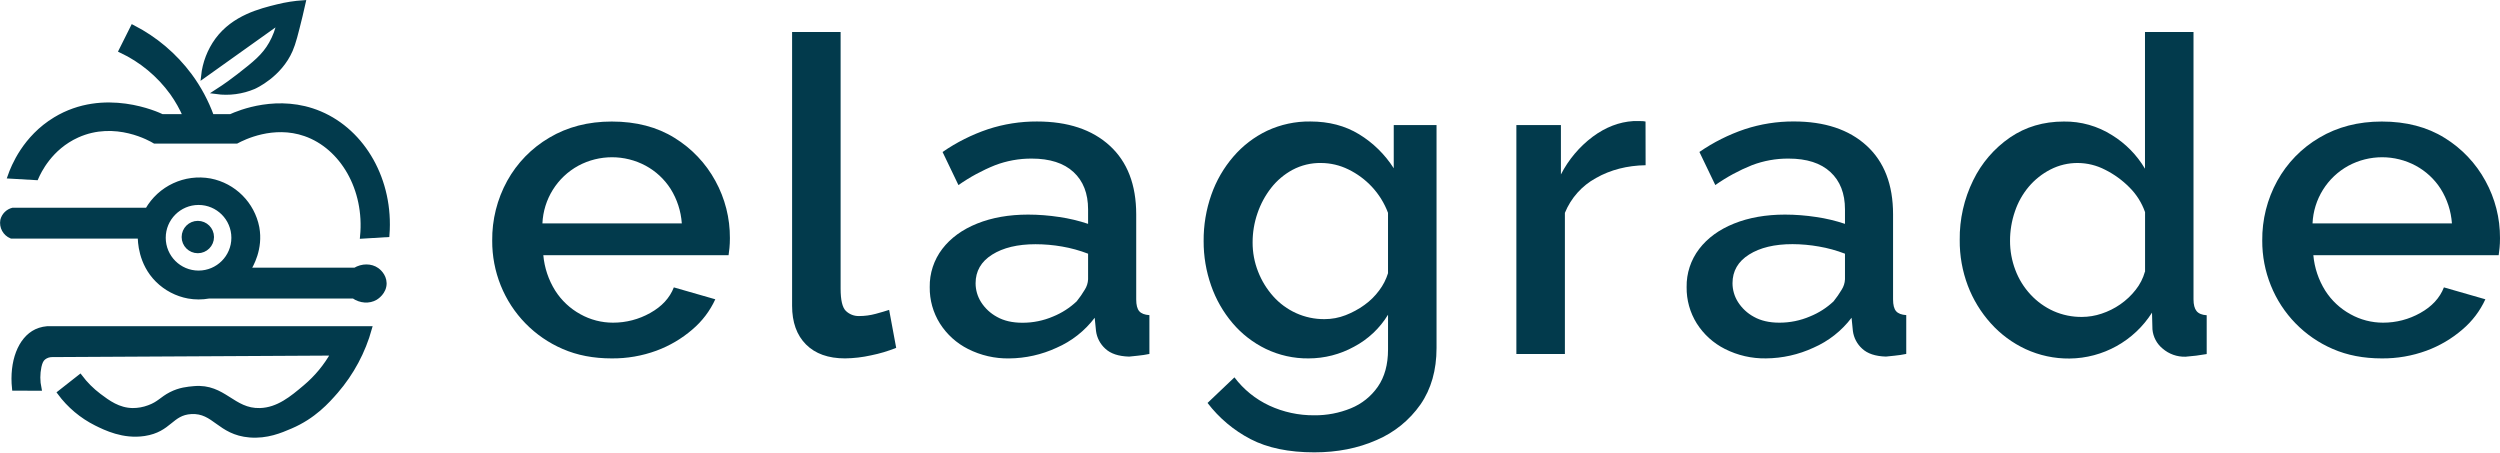
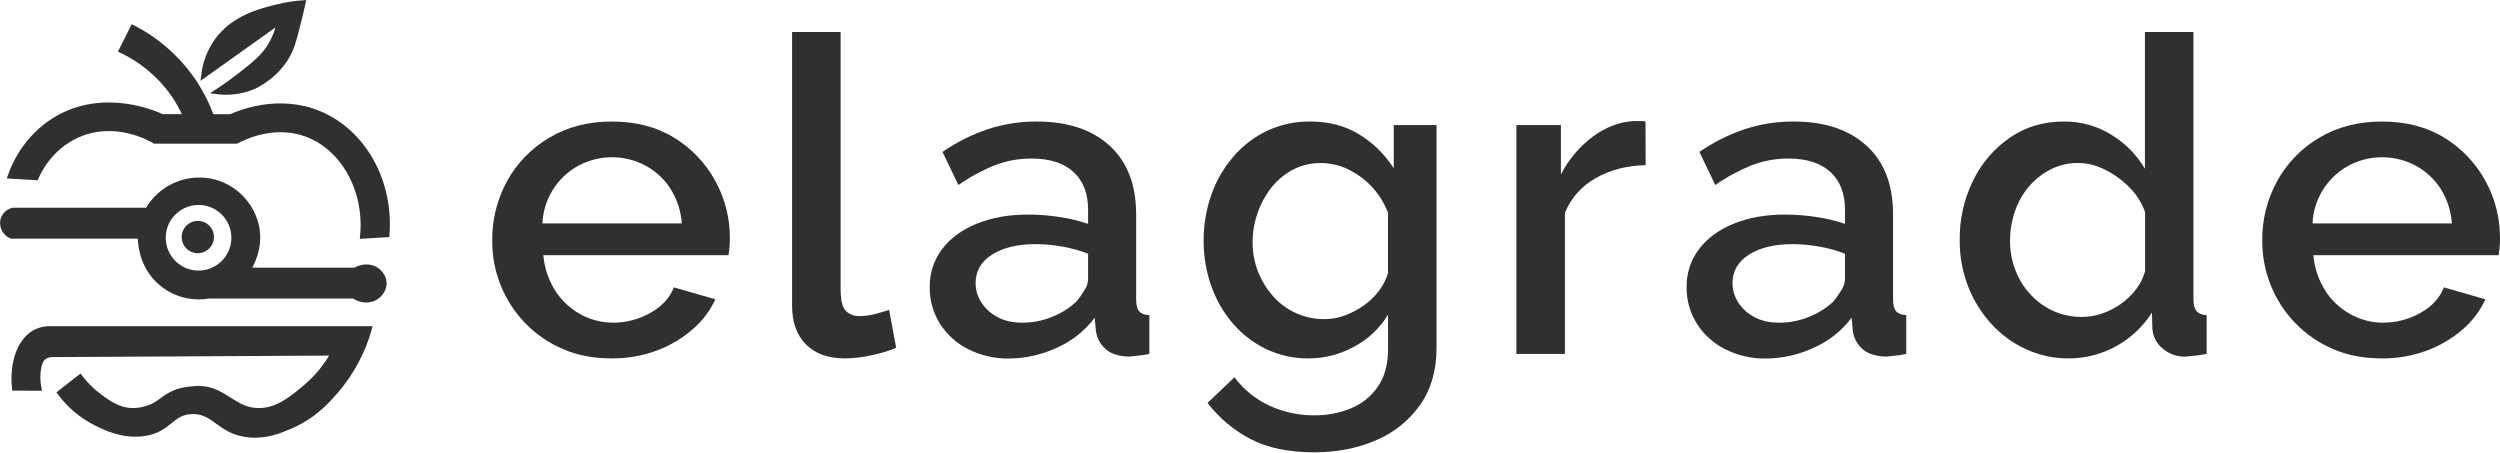
<svg xmlns="http://www.w3.org/2000/svg" viewBox="0 0 1645.64 297.76">
  <defs>
-     <style>.cls-1,.cls-2{fill:#023a4c;}.cls-1{stroke:#023a4c;stroke-miterlimit:10;stroke-width:3px;}</style>
+     <style>.cls-1,.cls-2{fill:#303030;}.cls-1{stroke:#303030;stroke-miterlimit:10;stroke-width:3px;}</style>
  </defs>
  <g id="Layer_2" data-name="Layer 2">
    <g id="Layer_1-2" data-name="Layer 1">
-       <path class="cls-1" d="M6.52,131.32c2.23-6.38,9.82-25.4,29.84-37.54,32.35-19.62,67.49-3.28,70.27-1.93H122a83.62,83.62,0,0,0-8.67-15.4A87.37,87.37,0,0,0,79.68,48.53l7.7-15.4A108.24,108.24,0,0,1,124.92,64.9a106.2,106.2,0,0,1,14.44,26.95h12.52c5.36-2.41,31.44-13.46,58.72-1.93,28.69,12.14,47,44.29,44.28,79.91l-16.36,1c3-31.3-13.36-58.92-37.55-67.39-21.17-7.41-40.83,2.47-45.24,4.82H101.82c-2.11-1.3-25.81-15.26-51-3.86-17.86,8.09-25.19,23.8-27,27.92Z" transform="translate(0 -15.24)" />
-       <path class="cls-1" d="M133.85,65.3A49.36,49.36,0,0,1,143,41.55c11-14.92,28.49-19.25,39.72-22a97.55,97.55,0,0,1,17-2.65c-.46,2.11-1.15,5.19-2.06,8.88-2.91,11.79-4.36,17.68-6.44,22.46-7.17,16.53-23.39,23.84-24.17,24.18a46.81,46.81,0,0,1-24.63,3.27c6.37-4.09,11.36-7.8,14.78-10.47,10.51-8.19,16.6-13,21.27-21.24a48.1,48.1,0,0,0,5.31-14.27Z" transform="translate(0 -15.24)" />
-       <path class="cls-1" d="M248.14,192.93c-4-2.84-9.68-2.83-14.44,0H163.43c1.84-2.91,8.34-13.94,5.78-27.92a39,39,0,0,0-30.81-30.8A39.48,39.48,0,0,0,97,153.46H8.44A9.32,9.32,0,0,0,1.7,160.2a9.56,9.56,0,0,0,5.78,10.59H92.19c0,3,.17,17.6,11.55,28.88A39,39,0,0,0,124,210.26a38.34,38.34,0,0,0,13.48,0h95.3c4.51,3.13,10.18,3.52,14.44,1,.52-.31,5.87-3.65,5.78-9.63C252.88,196.39,248.74,193.35,248.14,192.93ZM130.7,194.85a23.1,23.1,0,1,1,23.1-23.1A23.1,23.1,0,0,1,130.7,194.85Z" transform="translate(0 -15.24)" />
+       <path class="cls-1" d="M6.52,116.08c2.23-6.38,9.82-25.4,29.84-37.54,32.35-19.62,67.49-3.28,70.27-1.93H122a83.62,83.62,0,0,0-8.67-15.4A87.37,87.37,0,0,0,79.68,33.29l7.7-15.4a108.24,108.24,0,0,1,37.54,31.77,106.2,106.2,0,0,1,14.44,27h12.52c5.36-2.41,31.44-13.46,58.72-1.93,28.69,12.14,47,44.29,44.28,79.91l-16.36,1c3-31.3-13.36-58.92-37.55-67.39-21.17-7.41-40.83,2.47-45.24,4.82H101.82c-2.11-1.3-25.81-15.26-51-3.86-17.86,8.09-25.19,23.8-27,27.92Z" />
+       <path class="cls-1" d="M133.85,50.06A49.36,49.36,0,0,1,143,26.31c11-14.92,28.49-19.25,39.72-22a97.55,97.55,0,0,1,17-2.65c-.46,2.11-1.15,5.19-2.06,8.88C194.75,22.3,193.3,28.19,191.22,33c-7.17,16.53-23.39,23.84-24.17,24.17a46.74,46.74,0,0,1-24.63,3.28c6.37-4.09,11.36-7.8,14.78-10.47,10.51-8.19,16.6-13,21.27-21.24a48,48,0,0,0,5.31-14.28Z" />
+       <path class="cls-1" d="M248.14,177.69c-4-2.84-9.68-2.83-14.44,0H163.43c1.84-2.91,8.34-13.94,5.78-27.92A39,39,0,0,0,138.4,119,39.48,39.48,0,0,0,97,138.22H8.44A9.32,9.32,0,0,0,1.7,145a9.56,9.56,0,0,0,5.78,10.59H92.19c0,3,.17,17.6,11.55,28.88A39,39,0,0,0,124,195a38.34,38.34,0,0,0,13.48,0h95.3c4.51,3.13,10.18,3.52,14.44,1,.52-.31,5.87-3.65,5.78-9.63C252.88,181.15,248.74,178.11,248.14,177.69ZM130.7,179.61a23.1,23.1,0,1,1,23.1-23.1A23.1,23.1,0,0,1,130.7,179.61Z" />
      <circle class="cls-1" cx="130.22" cy="156.03" r="9.15" />
-       <path class="cls-1" d="M9.4,270.9c-1.83-17.49,3.81-32.46,14.44-37.54a20.78,20.78,0,0,1,9.63-1.92H243.33a107.09,107.09,0,0,1-22.14,41.39c-5.76,6.62-14.65,16.6-29.84,23.1-6.69,2.87-15.67,6.71-27,5.78-20-1.65-23.12-16.26-38.5-15.4-13.34.74-14.09,11.88-30.81,14.44C81.17,302.87,69.39,297,63.31,294a67.39,67.39,0,0,1-24.06-20.22L52.72,263.2a63.76,63.76,0,0,0,12.52,12.52c5.77,4.34,12.68,9.53,22.14,9.62A29.85,29.85,0,0,0,98,283.42c6.75-2.43,8.54-5.63,14.44-8.66s11.12-3.48,15.4-3.86c19.62-1.71,25.39,15,43.32,14.44,11.92-.34,21.1-8,29.84-15.4a80.09,80.09,0,0,0,18.29-22.14l-184.83,1a8.92,8.92,0,0,0-5.77,1.93c-1.39,1.18-2.22,2.77-2.89,5.77a35.14,35.14,0,0,0,0,14.44Z" transform="translate(0 -15.24)" />
-       <path class="cls-2" d="M402.65,251.16q-18,0-32.23-6.2a76.61,76.61,0,0,1-40.8-41.79A78,78,0,0,1,324,173.63a79.79,79.79,0,0,1,9.87-39.34,74.91,74.91,0,0,1,27.73-28.43q17.87-10.62,41.09-10.62,24.09,0,41.37,10.78a75.75,75.75,0,0,1,26.86,28.32A77.28,77.28,0,0,1,480.46,172q0,3.45-.29,6.47c-.19,2-.39,3.6-.58,4.74H357.64a52.78,52.78,0,0,0,7.84,23.36A45.64,45.64,0,0,0,382,222.05a43.92,43.92,0,0,0,21.49,5.59,49.62,49.62,0,0,0,24.53-6.39q11.47-6.39,15.54-16.84l27.29,7.84a57.4,57.4,0,0,1-15.1,19.89,76.89,76.89,0,0,1-23.66,13.94A83.21,83.21,0,0,1,402.65,251.16Zm-45.59-88.85h91.75a49.31,49.31,0,0,0-7.4-22.77A44.75,44.75,0,0,0,425,124.31a46.86,46.86,0,0,0-44.28,0,45.53,45.53,0,0,0-23.67,38Z" transform="translate(0 -15.24)" />
-       <path class="cls-2" d="M521.4,36.29h31.94V205.23q0,11.36,3.48,14.7a12.06,12.06,0,0,0,8.71,3.35,41.46,41.46,0,0,0,10.89-1.45q5.37-1.46,8.86-2.61l4.64,25a94,94,0,0,1-16.55,4.93,83.17,83.17,0,0,1-17.13,2q-16.54,0-25.69-9.17t-9.15-25.48Z" transform="translate(0 -15.24)" />
-       <path class="cls-2" d="M612,204.26a40.26,40.26,0,0,1,8.27-25.18q8.28-10.79,22.94-16.68t33.54-5.9a136.87,136.87,0,0,1,20.61,1.6,108.33,108.33,0,0,1,18.88,4.5v-9.53q0-15.72-9.59-24.58t-27.58-8.86A66.62,66.62,0,0,0,655,124a119.5,119.5,0,0,0-24.1,13.07l-10.45-21.78a120.1,120.1,0,0,1,29.91-15,102,102,0,0,1,32.23-5.08q30.48,0,47.9,15.93t17.43,45.21v56c0,3.64.67,6.22,2,7.75s3.58,2.39,6.68,2.58v25.55a71.15,71.15,0,0,1-7.7,1.16c-2.23.19-4.11.39-5.66.59q-10.46-.3-15.68-5.23a19,19,0,0,1-6.1-11.62l-.87-8.71a63,63,0,0,1-25.11,19.75,75.78,75.78,0,0,1-31.22,7,57.73,57.73,0,0,1-27-6.19,46.86,46.86,0,0,1-18.58-16.83A43.93,43.93,0,0,1,612,204.26Zm96.69,9.39a65.44,65.44,0,0,0,5.37-7.71,13.78,13.78,0,0,0,2.18-6.86V182.24a90.64,90.64,0,0,0-17.13-4.72A102.15,102.15,0,0,0,681.67,176q-17.71,0-28.6,6.86t-10.88,18.85a23.18,23.18,0,0,0,3.62,12.42,28.43,28.43,0,0,0,10.46,9.71q6.81,3.84,16.69,3.85a50.73,50.73,0,0,0,20.33-4.14A50,50,0,0,0,708.68,213.65Z" transform="translate(0 -15.24)" />
-       <path class="cls-2" d="M861.4,251.16a63.27,63.27,0,0,1-28.16-6.25,67.12,67.12,0,0,1-21.92-17,77.64,77.64,0,0,1-14.09-24.68,87.22,87.22,0,0,1-4.93-29.33,90,90,0,0,1,5.08-30.49,77.74,77.74,0,0,1,14.52-25.11,67.76,67.76,0,0,1,22.21-17,65.28,65.28,0,0,1,28.45-6.09q18.3,0,32.09,8.42A70.78,70.78,0,0,1,917.44,126V97.56h28.17V244.27q0,21.94-10.6,37.26a67.6,67.6,0,0,1-28.89,23.39Q887.82,313,865.18,313q-25.26,0-42-8.71a85,85,0,0,1-28.31-23.81l17.71-16.84a61,61,0,0,0,22.94,18.58,69,69,0,0,0,29.62,6.39,62,62,0,0,0,24.1-4.61A39.85,39.85,0,0,0,907,269.75q6.68-9.66,6.68-24.4V222.41a57.75,57.75,0,0,1-22.36,21.05A62,62,0,0,1,861.4,251.16Zm10.46-25.85a37.94,37.94,0,0,0,13.93-2.61A55.58,55.58,0,0,0,898.13,216a43.37,43.37,0,0,0,9.73-9.58,36.94,36.94,0,0,0,5.81-11.32V155.34a51.85,51.85,0,0,0-10.6-17.13,52.75,52.75,0,0,0-15.53-11.47,41,41,0,0,0-18-4.21,38.51,38.51,0,0,0-18.72,4.5,45.13,45.13,0,0,0-14.09,11.9,56.85,56.85,0,0,0-9,16.7,58.53,58.53,0,0,0-3.19,19.16,51.66,51.66,0,0,0,3.63,19.31,53.56,53.56,0,0,0,10,16.26,45.09,45.09,0,0,0,15,11A44.5,44.5,0,0,0,871.86,225.31Z" transform="translate(0 -15.24)" />
-       <path class="cls-2" d="M1083.23,124q-18.29.3-32.66,8.42a45.82,45.82,0,0,0-20.47,22.94v92.91H998.16V97.56h29.32v32.52a72.25,72.25,0,0,1,20.91-24.83q12.77-9.44,26.71-10.3h5.08a12.63,12.63,0,0,1,3,.29Z" transform="translate(0 -15.24)" />
-       <path class="cls-2" d="M1110.23,204.26a40.21,40.21,0,0,1,8.28-25.18q8.27-10.79,22.94-16.68t33.53-5.9a137,137,0,0,1,20.62,1.6,108.21,108.21,0,0,1,18.87,4.5v-9.53q0-15.72-9.58-24.58t-27.58-8.86a66.54,66.54,0,0,0-24.1,4.35,119.24,119.24,0,0,0-24.1,13.07l-10.46-21.78a120.27,120.27,0,0,1,29.91-15,102,102,0,0,1,32.23-5.08q30.48,0,47.91,15.93t17.42,45.21v56q0,5.46,2,7.75t6.68,2.58v25.55a70.64,70.64,0,0,1-7.69,1.16q-3.35.28-5.67.59-10.44-.3-15.68-5.23a19,19,0,0,1-6.09-11.62l-.87-8.71a63,63,0,0,1-25.12,19.75,75.77,75.77,0,0,1-31.21,7,57.77,57.77,0,0,1-27-6.19,46.86,46.86,0,0,1-18.58-16.83A44,44,0,0,1,1110.23,204.26Zm96.69,9.39a65.44,65.44,0,0,0,5.37-7.71,13.78,13.78,0,0,0,2.18-6.86V182.24a90.44,90.44,0,0,0-17.13-4.72,102,102,0,0,0-17.42-1.57q-17.72,0-28.6,6.86t-10.89,18.85a23.19,23.19,0,0,0,3.63,12.42,28.4,28.4,0,0,0,10.45,9.71q6.83,3.84,16.7,3.85a50.69,50.69,0,0,0,20.32-4.14A49.84,49.84,0,0,0,1206.92,213.65Z" transform="translate(0 -15.24)" />
-       <path class="cls-2" d="M1290,173.2a86.42,86.42,0,0,1,8.86-39.27,72.78,72.78,0,0,1,24.24-28.19q15.39-10.5,35.42-10.5a57.79,57.79,0,0,1,31.8,9,64.48,64.48,0,0,1,21.63,22.06v-90h31.94v176c0,3.48.68,6.05,2,7.69s3.58,2.57,6.68,2.76v25.55a136.33,136.33,0,0,1-13.94,1.75,22,22,0,0,1-15.1-5.38,18.4,18.4,0,0,1-6.67-12.63l-.29-11a65,65,0,0,1-54.3,30.2,67.35,67.35,0,0,1-28.89-6.19,71.15,71.15,0,0,1-22.94-17,78.82,78.82,0,0,1-15.1-24.74A83,83,0,0,1,1290,173.2Zm122,20.89V154.88a43,43,0,0,0-10.31-16.32,60.49,60.49,0,0,0-16-11.59,39.49,39.49,0,0,0-17.85-4.44,38.72,38.72,0,0,0-18.15,4.3,46.66,46.66,0,0,0-14.23,11.3,49.91,49.91,0,0,0-9.14,16.32,58.79,58.79,0,0,0-3.2,19.32,53.36,53.36,0,0,0,3.49,19.18,49,49,0,0,0,10,16.17,46.78,46.78,0,0,0,15.1,10.88,45.1,45.1,0,0,0,18.73,3.86,41.24,41.24,0,0,0,12.92-2.14,48,48,0,0,0,12.34-6.15,46.06,46.06,0,0,0,10.16-9.6A33.79,33.79,0,0,0,1411.91,194.09Z" transform="translate(0 -15.24)" />
-       <path class="cls-2" d="M1567.83,251.16q-18,0-32.23-6.2a76.55,76.55,0,0,1-40.79-41.79,77.82,77.82,0,0,1-5.67-29.54,79.69,79.69,0,0,1,9.88-39.34,74.81,74.81,0,0,1,27.72-28.43q17.87-10.62,41.09-10.62,24.09,0,41.38,10.78a75.72,75.72,0,0,1,26.85,28.32,77.28,77.28,0,0,1,9.58,37.66c0,2.3-.09,4.46-.29,6.47s-.39,3.6-.58,4.74h-122a52.78,52.78,0,0,0,7.84,23.36,45.64,45.64,0,0,0,16.55,15.48,43.92,43.92,0,0,0,21.49,5.59,49.65,49.65,0,0,0,24.54-6.39q11.46-6.39,15.53-16.84l27.29,7.84a57.4,57.4,0,0,1-15.1,19.89,76.89,76.89,0,0,1-23.66,13.94A83.21,83.21,0,0,1,1567.83,251.16Zm-45.59-88.85H1614a49.44,49.44,0,0,0-7.41-22.77,44.75,44.75,0,0,0-16.4-15.23,46.86,46.86,0,0,0-44.28,0,45.53,45.53,0,0,0-23.67,38Z" transform="translate(0 -15.24)" />
+       <path class="cls-1" d="M9.4,255.66c-1.83-17.49,3.81-32.46,14.44-37.54a20.78,20.78,0,0,1,9.63-1.92H243.33a107.16,107.16,0,0,1-22.14,41.39c-5.76,6.62-14.65,16.6-29.84,23.1-6.69,2.87-15.67,6.71-27,5.78-20-1.65-23.12-16.26-38.5-15.4-13.34.74-14.09,11.88-30.81,14.44-13.91,2.12-25.69-3.73-31.77-6.74a67.39,67.39,0,0,1-24.06-20.22L52.72,248a63.76,63.76,0,0,0,12.52,12.52C71,264.81,77.92,270,87.38,270.1A29.85,29.85,0,0,0,98,268.18c6.75-2.43,8.54-5.63,14.44-8.67s11.12-3.47,15.4-3.85c19.62-1.71,25.39,15,43.32,14.44,11.92-.34,21.1-8.05,29.84-15.4a80.09,80.09,0,0,0,18.29-22.14l-184.83,1a8.92,8.92,0,0,0-5.77,1.93c-1.39,1.18-2.22,2.77-2.89,5.77a35.14,35.14,0,0,0,0,14.44Z" />
+       <path class="cls-2" d="M402.65,235.92q-18,0-32.23-6.2a76.7,76.7,0,0,1-40.8-41.79A78,78,0,0,1,324,158.39a79.79,79.79,0,0,1,9.87-39.34,74.91,74.91,0,0,1,27.73-28.43Q379.43,80,402.65,80,426.74,80,444,90.78a75.75,75.75,0,0,1,26.86,28.32,77.28,77.28,0,0,1,9.58,37.66q0,3.45-.29,6.47c-.19,2-.39,3.6-.58,4.74H357.64a52.78,52.78,0,0,0,7.84,23.36A45.72,45.72,0,0,0,382,206.81a43.92,43.92,0,0,0,21.49,5.59A49.62,49.62,0,0,0,428.05,206q11.47-6.39,15.54-16.84L470.88,197a57.4,57.4,0,0,1-15.1,19.89,76.67,76.67,0,0,1-23.66,13.93A83,83,0,0,1,402.65,235.92Zm-45.59-88.85h91.75a49.31,49.31,0,0,0-7.4-22.77A44.75,44.75,0,0,0,425,109.07a46.86,46.86,0,0,0-44.28,0,45.53,45.53,0,0,0-23.67,38Z" />
+       <path class="cls-2" d="M521.4,21.05h31.94V190q0,11.35,3.48,14.7a12.06,12.06,0,0,0,8.71,3.35,41.46,41.46,0,0,0,10.89-1.45q5.37-1.46,8.86-2.61l4.64,25a94,94,0,0,1-16.55,4.93,83.17,83.17,0,0,1-17.13,2q-16.54,0-25.69-9.17t-9.15-25.48Z" />
+       <path class="cls-2" d="M612,189a40.26,40.26,0,0,1,8.27-25.18q8.28-10.78,22.94-16.68t33.54-5.9a136.87,136.87,0,0,1,20.61,1.6,108.33,108.33,0,0,1,18.88,4.5v-9.53q0-15.72-9.59-24.58t-27.58-8.86a66.62,66.62,0,0,0-24.1,4.35,119.5,119.5,0,0,0-24.1,13.07L620.41,100a120.1,120.1,0,0,1,29.91-15A102,102,0,0,1,682.55,80q30.48,0,47.9,15.93t17.43,45.21v56c0,3.64.67,6.22,2,7.75s3.58,2.39,6.68,2.58V233a71.15,71.15,0,0,1-7.7,1.16c-2.23.19-4.11.39-5.66.58q-10.46-.28-15.68-5.22a19,19,0,0,1-6.1-11.62l-.87-8.71A63,63,0,0,1,695.47,229a75.78,75.78,0,0,1-31.22,7,57.73,57.73,0,0,1-27-6.19,46.86,46.86,0,0,1-18.58-16.83A43.93,43.93,0,0,1,612,189Zm96.69,9.39a66.28,66.28,0,0,0,5.37-7.71,13.78,13.78,0,0,0,2.18-6.86V167a90.64,90.64,0,0,0-17.13-4.72,102.15,102.15,0,0,0-17.43-1.57q-17.71,0-28.6,6.86t-10.88,18.84a23.22,23.22,0,0,0,3.62,12.43,28.43,28.43,0,0,0,10.46,9.71q6.81,3.84,16.69,3.85a50.73,50.73,0,0,0,20.33-4.14A50,50,0,0,0,708.68,198.41Z" />
+       <path class="cls-2" d="M861.4,235.92a63.27,63.27,0,0,1-28.16-6.25,67.12,67.12,0,0,1-21.92-17A77.64,77.64,0,0,1,797.23,188a87.22,87.22,0,0,1-4.93-29.33,90,90,0,0,1,5.08-30.49,77.74,77.74,0,0,1,14.52-25.11,67.76,67.76,0,0,1,22.21-17A65.28,65.28,0,0,1,862.56,80q18.3,0,32.09,8.42a70.78,70.78,0,0,1,22.79,22.35V82.32h28.17V229q0,21.94-10.6,37.26a67.6,67.6,0,0,1-28.89,23.39q-18.3,8.07-40.94,8.08-25.26,0-42-8.71a85,85,0,0,1-28.31-23.81l17.71-16.84A61,61,0,0,0,835.56,267a69,69,0,0,0,29.62,6.39,62,62,0,0,0,24.1-4.61A39.85,39.85,0,0,0,907,254.51q6.68-9.66,6.68-24.4V207.17a57.75,57.75,0,0,1-22.36,21.05A62,62,0,0,1,861.4,235.92Zm10.46-25.85a37.94,37.94,0,0,0,13.93-2.61,55.58,55.58,0,0,0,12.34-6.68,43.37,43.37,0,0,0,9.73-9.58,36.94,36.94,0,0,0,5.81-11.32V140.1A51.85,51.85,0,0,0,903.07,123a52.75,52.75,0,0,0-15.53-11.47,41,41,0,0,0-18-4.21,38.51,38.51,0,0,0-18.72,4.5,45.13,45.13,0,0,0-14.09,11.9,56.85,56.85,0,0,0-9,16.7,58.53,58.53,0,0,0-3.19,19.16,51.66,51.66,0,0,0,3.63,19.31,53.56,53.56,0,0,0,10,16.26,44.93,44.93,0,0,0,15,11A44.35,44.35,0,0,0,871.86,210.07Z" />
+       <path class="cls-2" d="M1083.23,108.74q-18.29.3-32.66,8.42a45.82,45.82,0,0,0-20.47,22.94V233H998.16V82.32h29.32v32.52A72.25,72.25,0,0,1,1048.39,90q12.77-9.44,26.71-10.3h5.08a12.63,12.63,0,0,1,3,.29Z" />
+       <path class="cls-2" d="M1110.23,189a40.21,40.21,0,0,1,8.28-25.18q8.27-10.78,22.94-16.68t33.53-5.9a137,137,0,0,1,20.62,1.6,108.21,108.21,0,0,1,18.87,4.5v-9.53q0-15.72-9.58-24.58t-27.58-8.86a66.54,66.54,0,0,0-24.1,4.35,119.24,119.24,0,0,0-24.1,13.07L1118.65,100a120.27,120.27,0,0,1,29.91-15A102,102,0,0,1,1180.79,80q30.48,0,47.91,15.93t17.42,45.21v56q0,5.46,2,7.75t6.68,2.58V233a70.64,70.64,0,0,1-7.69,1.16c-2.23.19-4.12.39-5.67.58q-10.44-.28-15.68-5.22a19,19,0,0,1-6.09-11.62l-.87-8.71A63,63,0,0,1,1193.71,229a75.77,75.77,0,0,1-31.21,7,57.77,57.77,0,0,1-27-6.19,46.86,46.86,0,0,1-18.58-16.83A44,44,0,0,1,1110.23,189Zm96.69,9.39a66.28,66.28,0,0,0,5.37-7.71,13.78,13.78,0,0,0,2.18-6.86V167a90.44,90.44,0,0,0-17.13-4.72,102,102,0,0,0-17.42-1.57q-17.72,0-28.6,6.86t-10.89,18.84a23.23,23.23,0,0,0,3.63,12.43,28.4,28.4,0,0,0,10.45,9.71q6.83,3.84,16.7,3.85a50.69,50.69,0,0,0,20.32-4.14A49.84,49.84,0,0,0,1206.92,198.41Z" />
+       <path class="cls-2" d="M1290,158a86.42,86.42,0,0,1,8.86-39.27,72.78,72.78,0,0,1,24.24-28.19Q1338.45,80,1358.48,80a57.79,57.79,0,0,1,31.8,9,64.48,64.48,0,0,1,21.63,22.06v-90h31.94V197c0,3.48.68,6.05,2,7.69s3.58,2.57,6.68,2.76V233a133.06,133.06,0,0,1-13.94,1.74,22,22,0,0,1-15.1-5.37,18.4,18.4,0,0,1-6.67-12.63l-.29-11a65,65,0,0,1-54.3,30.2,67.35,67.35,0,0,1-28.89-6.19,71.15,71.15,0,0,1-22.94-17,78.82,78.82,0,0,1-15.1-24.74A83,83,0,0,1,1290,158Zm122,20.89V139.64a43,43,0,0,0-10.31-16.32,60.49,60.49,0,0,0-16-11.59,39.49,39.49,0,0,0-17.85-4.44,38.83,38.83,0,0,0-18.15,4.29,46.85,46.85,0,0,0-14.23,11.31,49.91,49.91,0,0,0-9.14,16.32,58.79,58.79,0,0,0-3.2,19.32,53.36,53.36,0,0,0,3.49,19.18,49,49,0,0,0,10,16.17,46.78,46.78,0,0,0,15.1,10.88,45.1,45.1,0,0,0,18.73,3.86,41.24,41.24,0,0,0,12.92-2.14,48,48,0,0,0,12.34-6.15,46.06,46.06,0,0,0,10.16-9.6A33.79,33.79,0,0,0,1411.91,178.85Z" />
+       <path class="cls-2" d="M1567.83,235.92q-18,0-32.23-6.2a76.64,76.64,0,0,1-40.79-41.79,77.82,77.82,0,0,1-5.67-29.54,79.69,79.69,0,0,1,9.88-39.34,74.81,74.81,0,0,1,27.72-28.43Q1544.61,80,1567.83,80q24.09,0,41.38,10.78a75.72,75.72,0,0,1,26.85,28.32,77.28,77.28,0,0,1,9.58,37.66c0,2.3-.09,4.46-.29,6.47s-.39,3.6-.58,4.74h-122a52.78,52.78,0,0,0,7.84,23.36,45.72,45.72,0,0,0,16.55,15.48,43.92,43.92,0,0,0,21.49,5.59,49.65,49.65,0,0,0,24.54-6.39q11.46-6.39,15.53-16.84l27.29,7.84A57.4,57.4,0,0,1,1621,216.9a76.67,76.67,0,0,1-23.66,13.93A83,83,0,0,1,1567.83,235.92Zm-45.59-88.85H1614a49.44,49.44,0,0,0-7.41-22.77,44.75,44.75,0,0,0-16.4-15.23,46.86,46.86,0,0,0-44.28,0,45.53,45.53,0,0,0-23.67,38Z" />
    </g>
  </g>
</svg>
